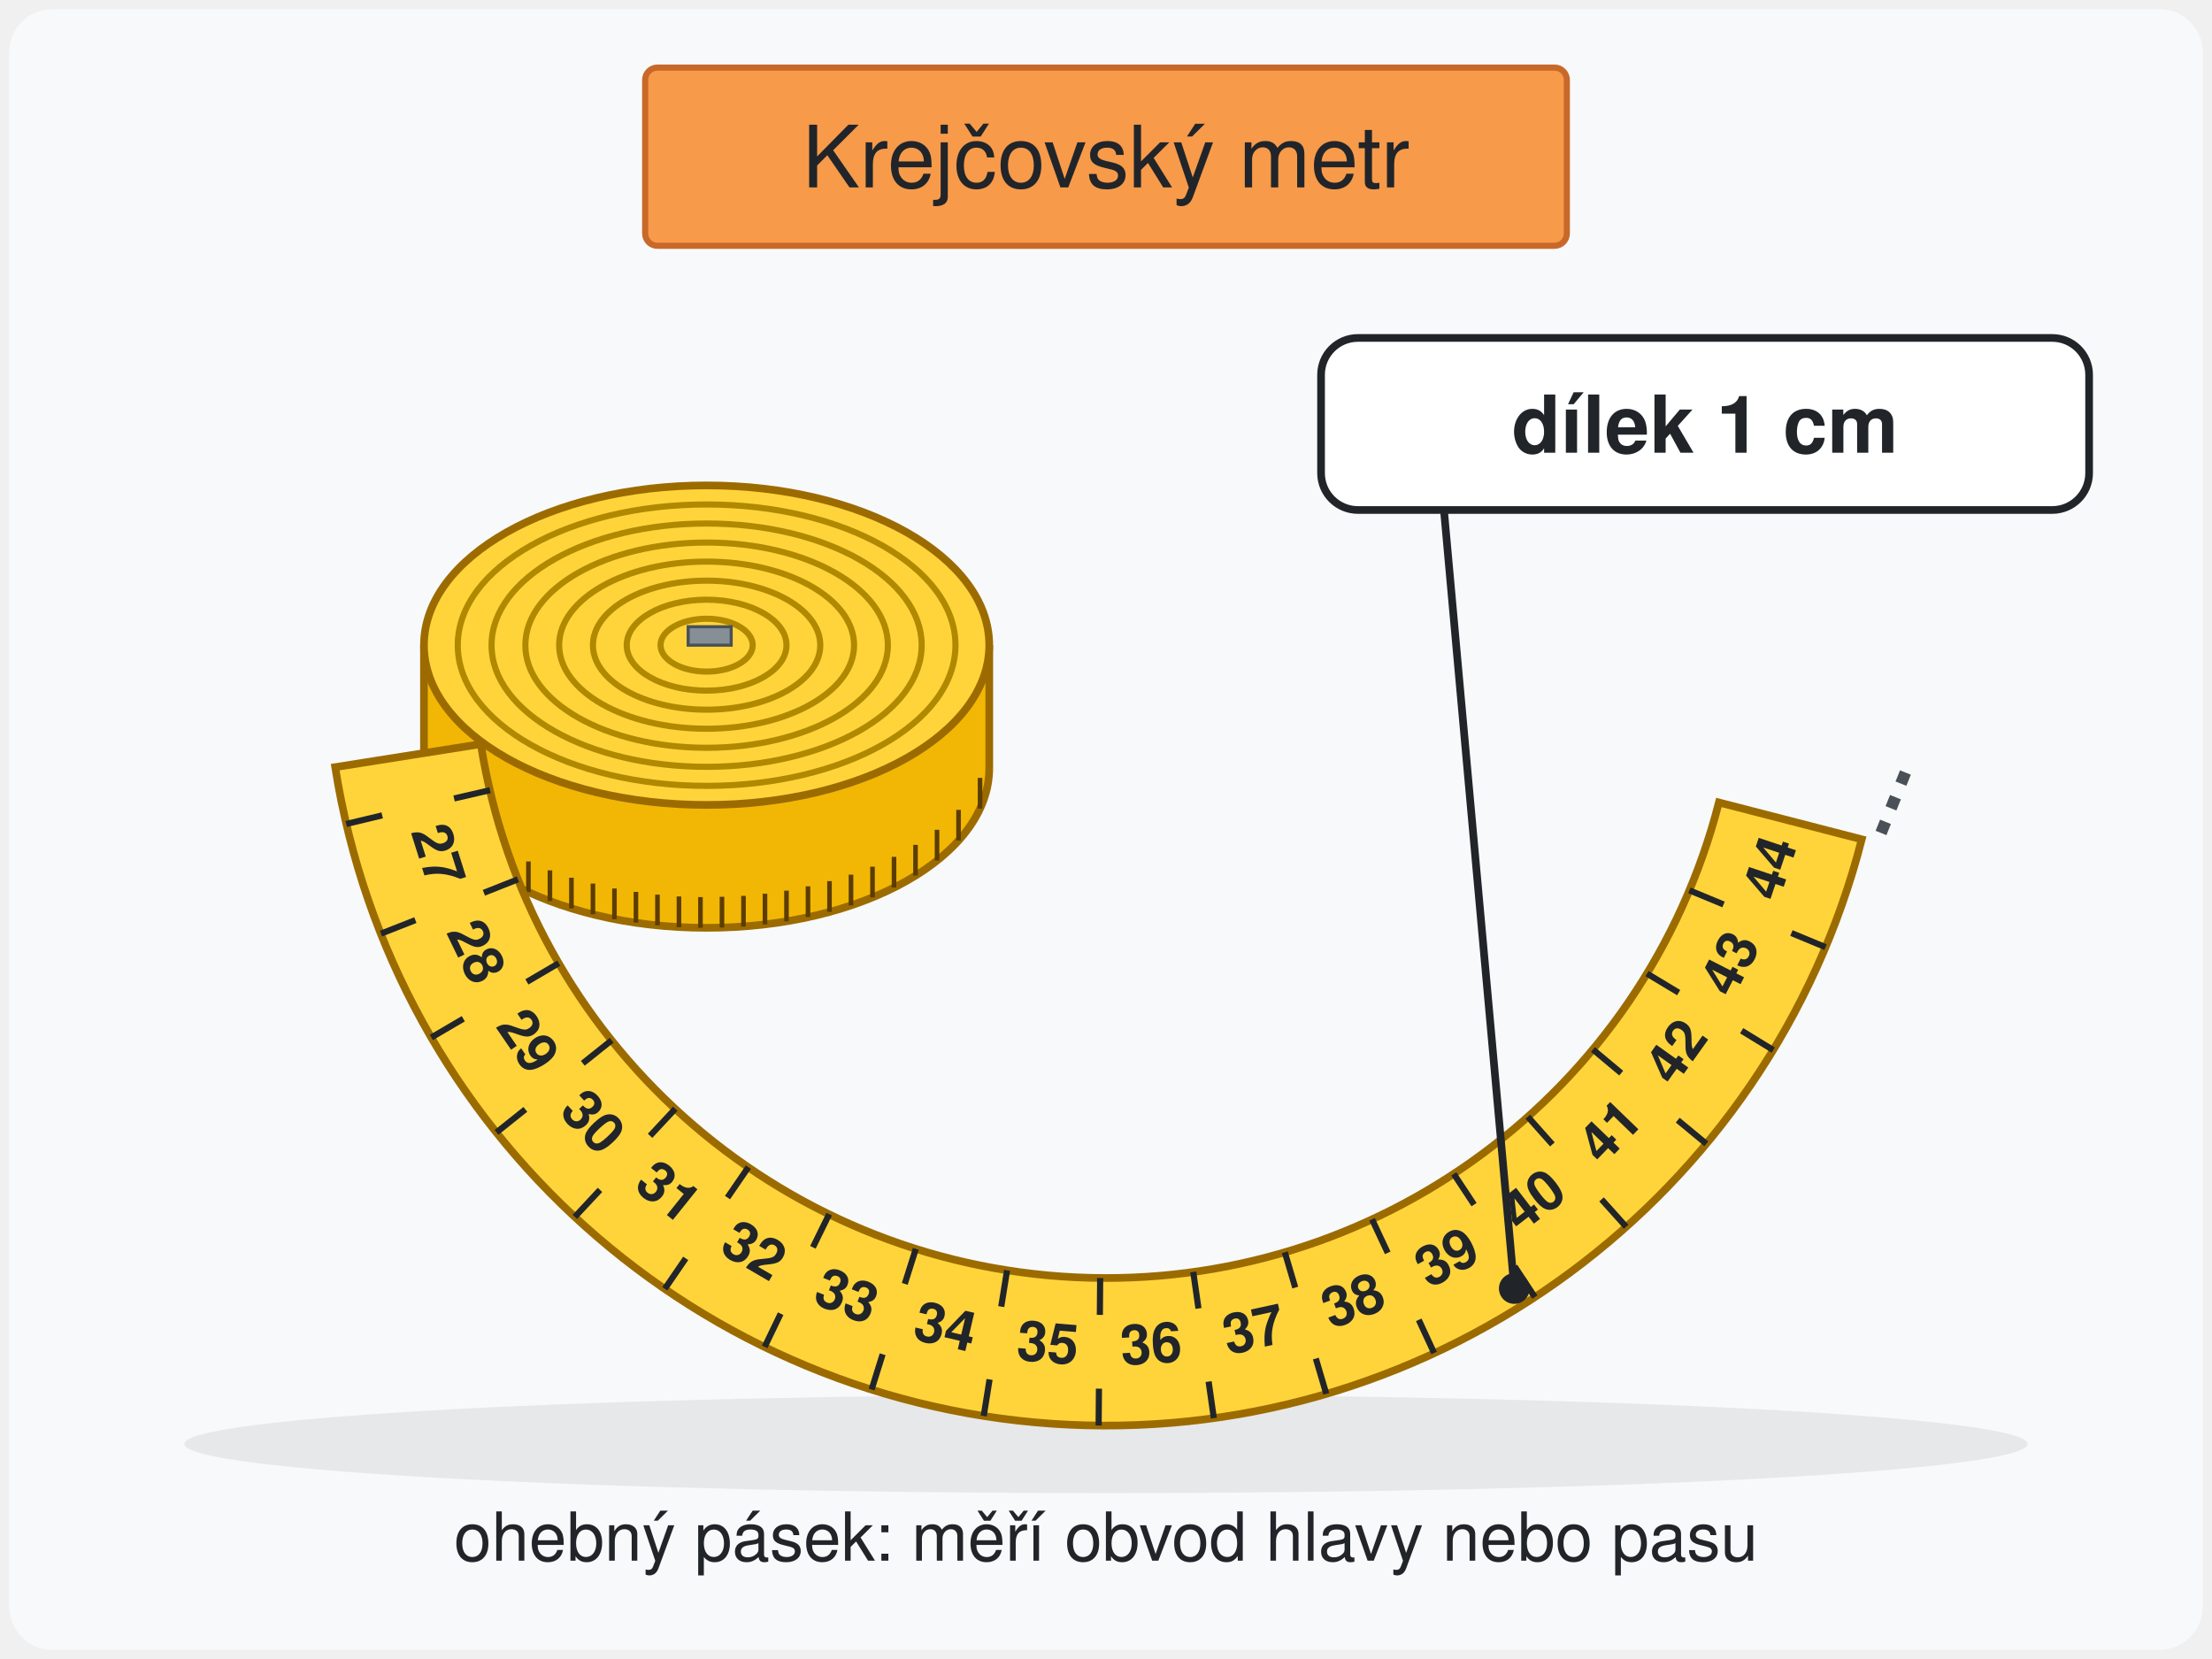
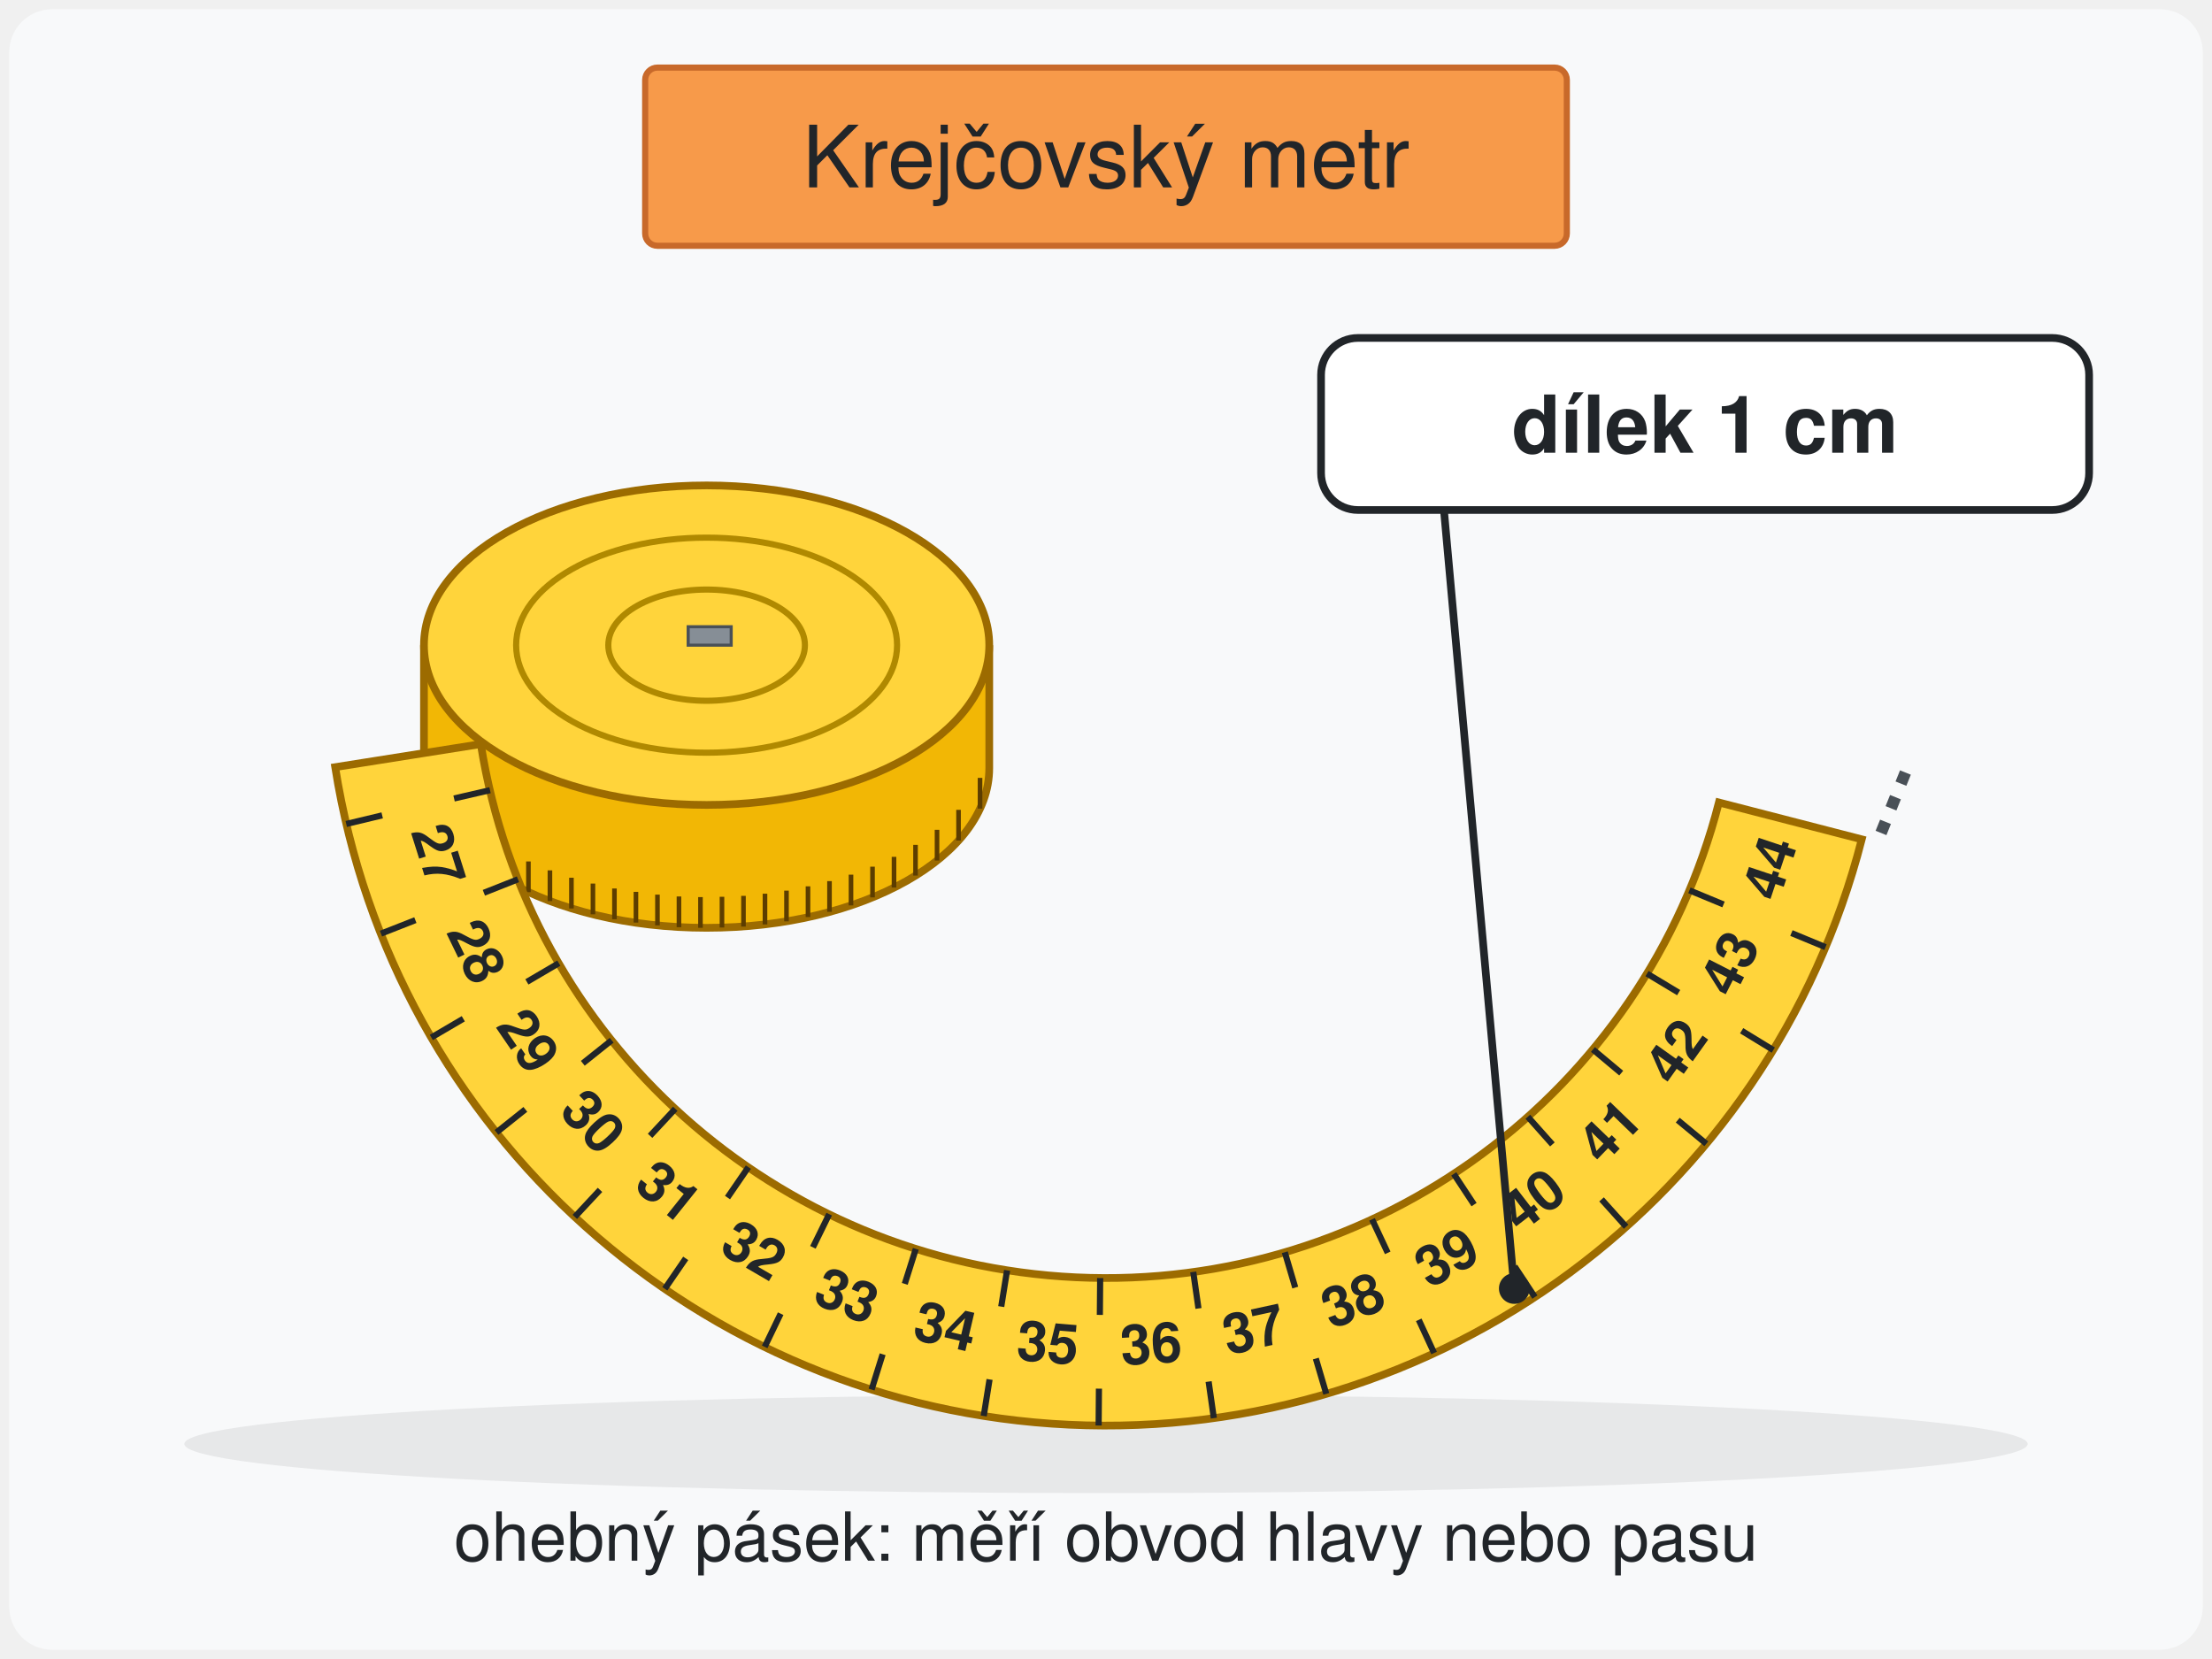
<svg xmlns="http://www.w3.org/2000/svg" viewBox="0 0 720 540" font-family="'Segoe UI', Helvetica, Arial, sans-serif" role="img" aria-label="Krejčovský metr: žlutý ohebný pásek, část je smotaná do role a pásek vede v oblouku dál (obrázek je jen výřez, metr je delší). Na pásku jsou čísla centimetrů od 27 do 44, nejmenší dílek je 1 centimetr. Měří obvod hlavy nebo pasu.">
  <rect x="3" y="3" width="714" height="534" rx="14" fill="#f8f9fa" />
  <rect x="210" y="22" width="300" height="58" rx="4" fill="#f79a4a" stroke="#c8692a" stroke-width="2" />
  <text x="360" y="61" font-size="28" fill="#212529" text-anchor="middle">Krejčovský metr</text>
  <ellipse cx="360" cy="470" rx="300" ry="16" fill="#000" opacity="0.07" />
  <path d="M138 210V250A92 52 0 0 0 322 250V210" fill="#f2b705" stroke="#9c6b00" stroke-width="2.5" />
  <path d="M144 268.5v-10M151 276.6v-10M158 282.4v-10M165 286.8v-10M172 290.4v-10M179 293.3v-10M186 295.7v-10M193 297.6v-10M200 299.2v-10M207 300.3v-10M214 301.2v-10M221 301.8v-10M228 302v-10M235 301.9v-10M242 301.6v-10M249 300.9v-10M256 299.9v-10M263 298.5v-10M270 296.8v-10M277 294.7v-10M284 292.1v-10M291 288.9v-10M298 285v-10M305 280.1v-10M312 273.6v-10M319 263.2v-10" stroke="#5c3d00" stroke-width="1.5" />
  <ellipse cx="230" cy="210" rx="92" ry="52" fill="#ffd43b" stroke="#9c6b00" stroke-width="2.5" />
-   <ellipse cx="230" cy="210" rx="81" ry="45.8" fill="none" stroke="#b08900" stroke-width="2" />
-   <ellipse cx="230" cy="210" rx="70" ry="39.6" fill="none" stroke="#b08900" stroke-width="2" />
-   <ellipse cx="230" cy="210" rx="59" ry="33.4" fill="none" stroke="#b08900" stroke-width="2" />
-   <ellipse cx="230" cy="210" rx="48" ry="27.2" fill="none" stroke="#b08900" stroke-width="2" />
-   <ellipse cx="230" cy="210" rx="37" ry="21" fill="none" stroke="#b08900" stroke-width="2" />
-   <ellipse cx="230" cy="210" rx="26" ry="14.8" fill="none" stroke="#b08900" stroke-width="2" />
-   <ellipse cx="230" cy="210" rx="15" ry="8.6" fill="none" stroke="#b08900" stroke-width="2" />
+   <ellipse cx="230" cy="210" rx="62" ry="35" fill="none" stroke="#b08900" stroke-width="2" />
+   <ellipse cx="230" cy="210" rx="32" ry="18.1" fill="none" stroke="#b08900" stroke-width="2" />
  <path d="M224 204h14v6h-14z" fill="#868e96" stroke="#495057" />
  <path d="M156.5 242.2A206 206 0 0 0 559.5 261.2L606 273.2A254 254 0 0 1 109.1 249.7Z" fill="#ffd43b" stroke="#9c6b00" stroke-width="2.5" />
  <text x="140.6" y="279" font-size="18" font-weight="bold" fill="#212529" text-anchor="middle" dominant-baseline="central" transform="rotate(72.5 140.6 279)">27</text>
  <text x="153.2" y="310.6" font-size="18" font-weight="bold" fill="#212529" text-anchor="middle" dominant-baseline="central" transform="rotate(64.1 153.2 310.6)">28</text>
  <text x="170.2" y="340" font-size="18" font-weight="bold" fill="#212529" text-anchor="middle" dominant-baseline="central" transform="rotate(55.6 170.2 340)">29</text>
  <text x="191.5" y="366.5" font-size="18" font-weight="bold" fill="#212529" text-anchor="middle" dominant-baseline="central" transform="rotate(47.1 191.5 366.5)">30</text>
  <text x="216.3" y="389.6" font-size="18" font-weight="bold" fill="#212529" text-anchor="middle" dominant-baseline="central" transform="rotate(38.7 216.3 389.6)">31</text>
  <text x="244.4" y="408.8" font-size="18" font-weight="bold" fill="#212529" text-anchor="middle" dominant-baseline="central" transform="rotate(30.2 244.4 408.8)">32</text>
  <text x="274.9" y="423.7" font-size="18" font-weight="bold" fill="#212529" text-anchor="middle" dominant-baseline="central" transform="rotate(21.7 274.9 423.7)">33</text>
  <text x="307.3" y="433.9" font-size="18" font-weight="bold" fill="#212529" text-anchor="middle" dominant-baseline="central" transform="rotate(13.2 307.3 433.9)">34</text>
  <text x="340.9" y="439.2" font-size="18" font-weight="bold" fill="#212529" text-anchor="middle" dominant-baseline="central" transform="rotate(4.8 340.9 439.2)">35</text>
  <text x="374.8" y="439.5" font-size="18" font-weight="bold" fill="#212529" text-anchor="middle" dominant-baseline="central" transform="rotate(-3.7 374.8 439.5)">36</text>
  <text x="408.5" y="434.8" font-size="18" font-weight="bold" fill="#212529" text-anchor="middle" dominant-baseline="central" transform="rotate(-12.2 408.5 434.8)">37</text>
  <text x="441.1" y="425.2" font-size="18" font-weight="bold" fill="#212529" text-anchor="middle" dominant-baseline="central" transform="rotate(-20.6 441.1 425.2)">38</text>
  <text x="471.9" y="411" font-size="18" font-weight="bold" fill="#212529" text-anchor="middle" dominant-baseline="central" transform="rotate(-29.1 471.9 411)">39</text>
  <text x="500.3" y="392.3" font-size="18" font-weight="bold" fill="#212529" text-anchor="middle" dominant-baseline="central" transform="rotate(-37.6 500.3 392.3)">40</text>
  <text x="525.6" y="369.6" font-size="18" font-weight="bold" fill="#212529" text-anchor="middle" dominant-baseline="central" transform="rotate(-46 525.6 369.6)">41</text>
  <text x="547.3" y="343.5" font-size="18" font-weight="bold" fill="#212529" text-anchor="middle" dominant-baseline="central" transform="rotate(-54.5 547.3 343.5)">42</text>
  <text x="564.9" y="314.5" font-size="18" font-weight="bold" fill="#212529" text-anchor="middle" dominant-baseline="central" transform="rotate(-63 564.9 314.5)">43</text>
  <text x="578.1" y="283.1" font-size="18" font-weight="bold" fill="#212529" text-anchor="middle" dominant-baseline="central" transform="rotate(-71.5 578.1 283.1)">44</text>
  <path d="M112.7 268.2L124.4 265.4M159.5 257.2L147.8 259.9M124 303.9L135.2 299.5M168.6 286.2L157.5 290.6M140.4 337.7L150.8 331.6M181.9 313.5L171.5 319.6M161.6 368.6L171 361.1M199.1 338.6L189.7 346.1M187.1 396.1L195.3 387.3M219.8 360.9L211.6 369.7M216.4 419.5L223.2 409.6M243.6 379.9L236.8 389.8M248.9 438.4L254.1 427.6M269.9 395.2L264.6 406M283.7 452.3L287.3 440.8M298.1 406.5L294.5 417.9M320.2 460.9L322.1 449M327.8 413.5L325.9 425.3M357.6 464L357.7 452M358.1 416L358 428M395.1 461.6L393.4 449.7M388.4 414L390.1 425.9M431.7 453.7L428.3 442.2M418.2 407.6L421.6 419.1M466.8 440.4L461.8 429.6M446.6 396.9L451.7 407.8M499.6 422.2L493 412.2M473.2 382.1L479.8 392.1M529.3 399.3L521.3 390.4M497.3 363.5L505.3 372.5M555.4 372.3L546.1 364.6M518.5 341.6L527.7 349.3M577.2 341.8L566.9 335.5M536.1 316.9L546.4 323.1M594.2 308.3L583.1 303.7M549.9 289.8L561 294.4" stroke="#212529" stroke-width="2" />
  <text x="618" y="262" font-size="26" font-weight="bold" fill="#495057" text-anchor="middle" transform="rotate(-68 618 262)">…</text>
  <rect x="430" y="110" width="250" height="56" rx="12" fill="#fff" stroke="#212529" stroke-width="2.5" />
  <text x="555" y="147.36" font-size="26" font-weight="bold" fill="#212529" text-anchor="middle">dílek 1 cm</text>
  <path d="M470 166L492.9 419.4" stroke="#212529" stroke-width="2.5" />
  <circle cx="492.9" cy="419.4" r="5" fill="#212529" />
  <text x="360" y="508" font-size="22" fill="#212529" text-anchor="middle">ohebný pásek: měří obvod hlavy nebo pasu</text>
</svg>
